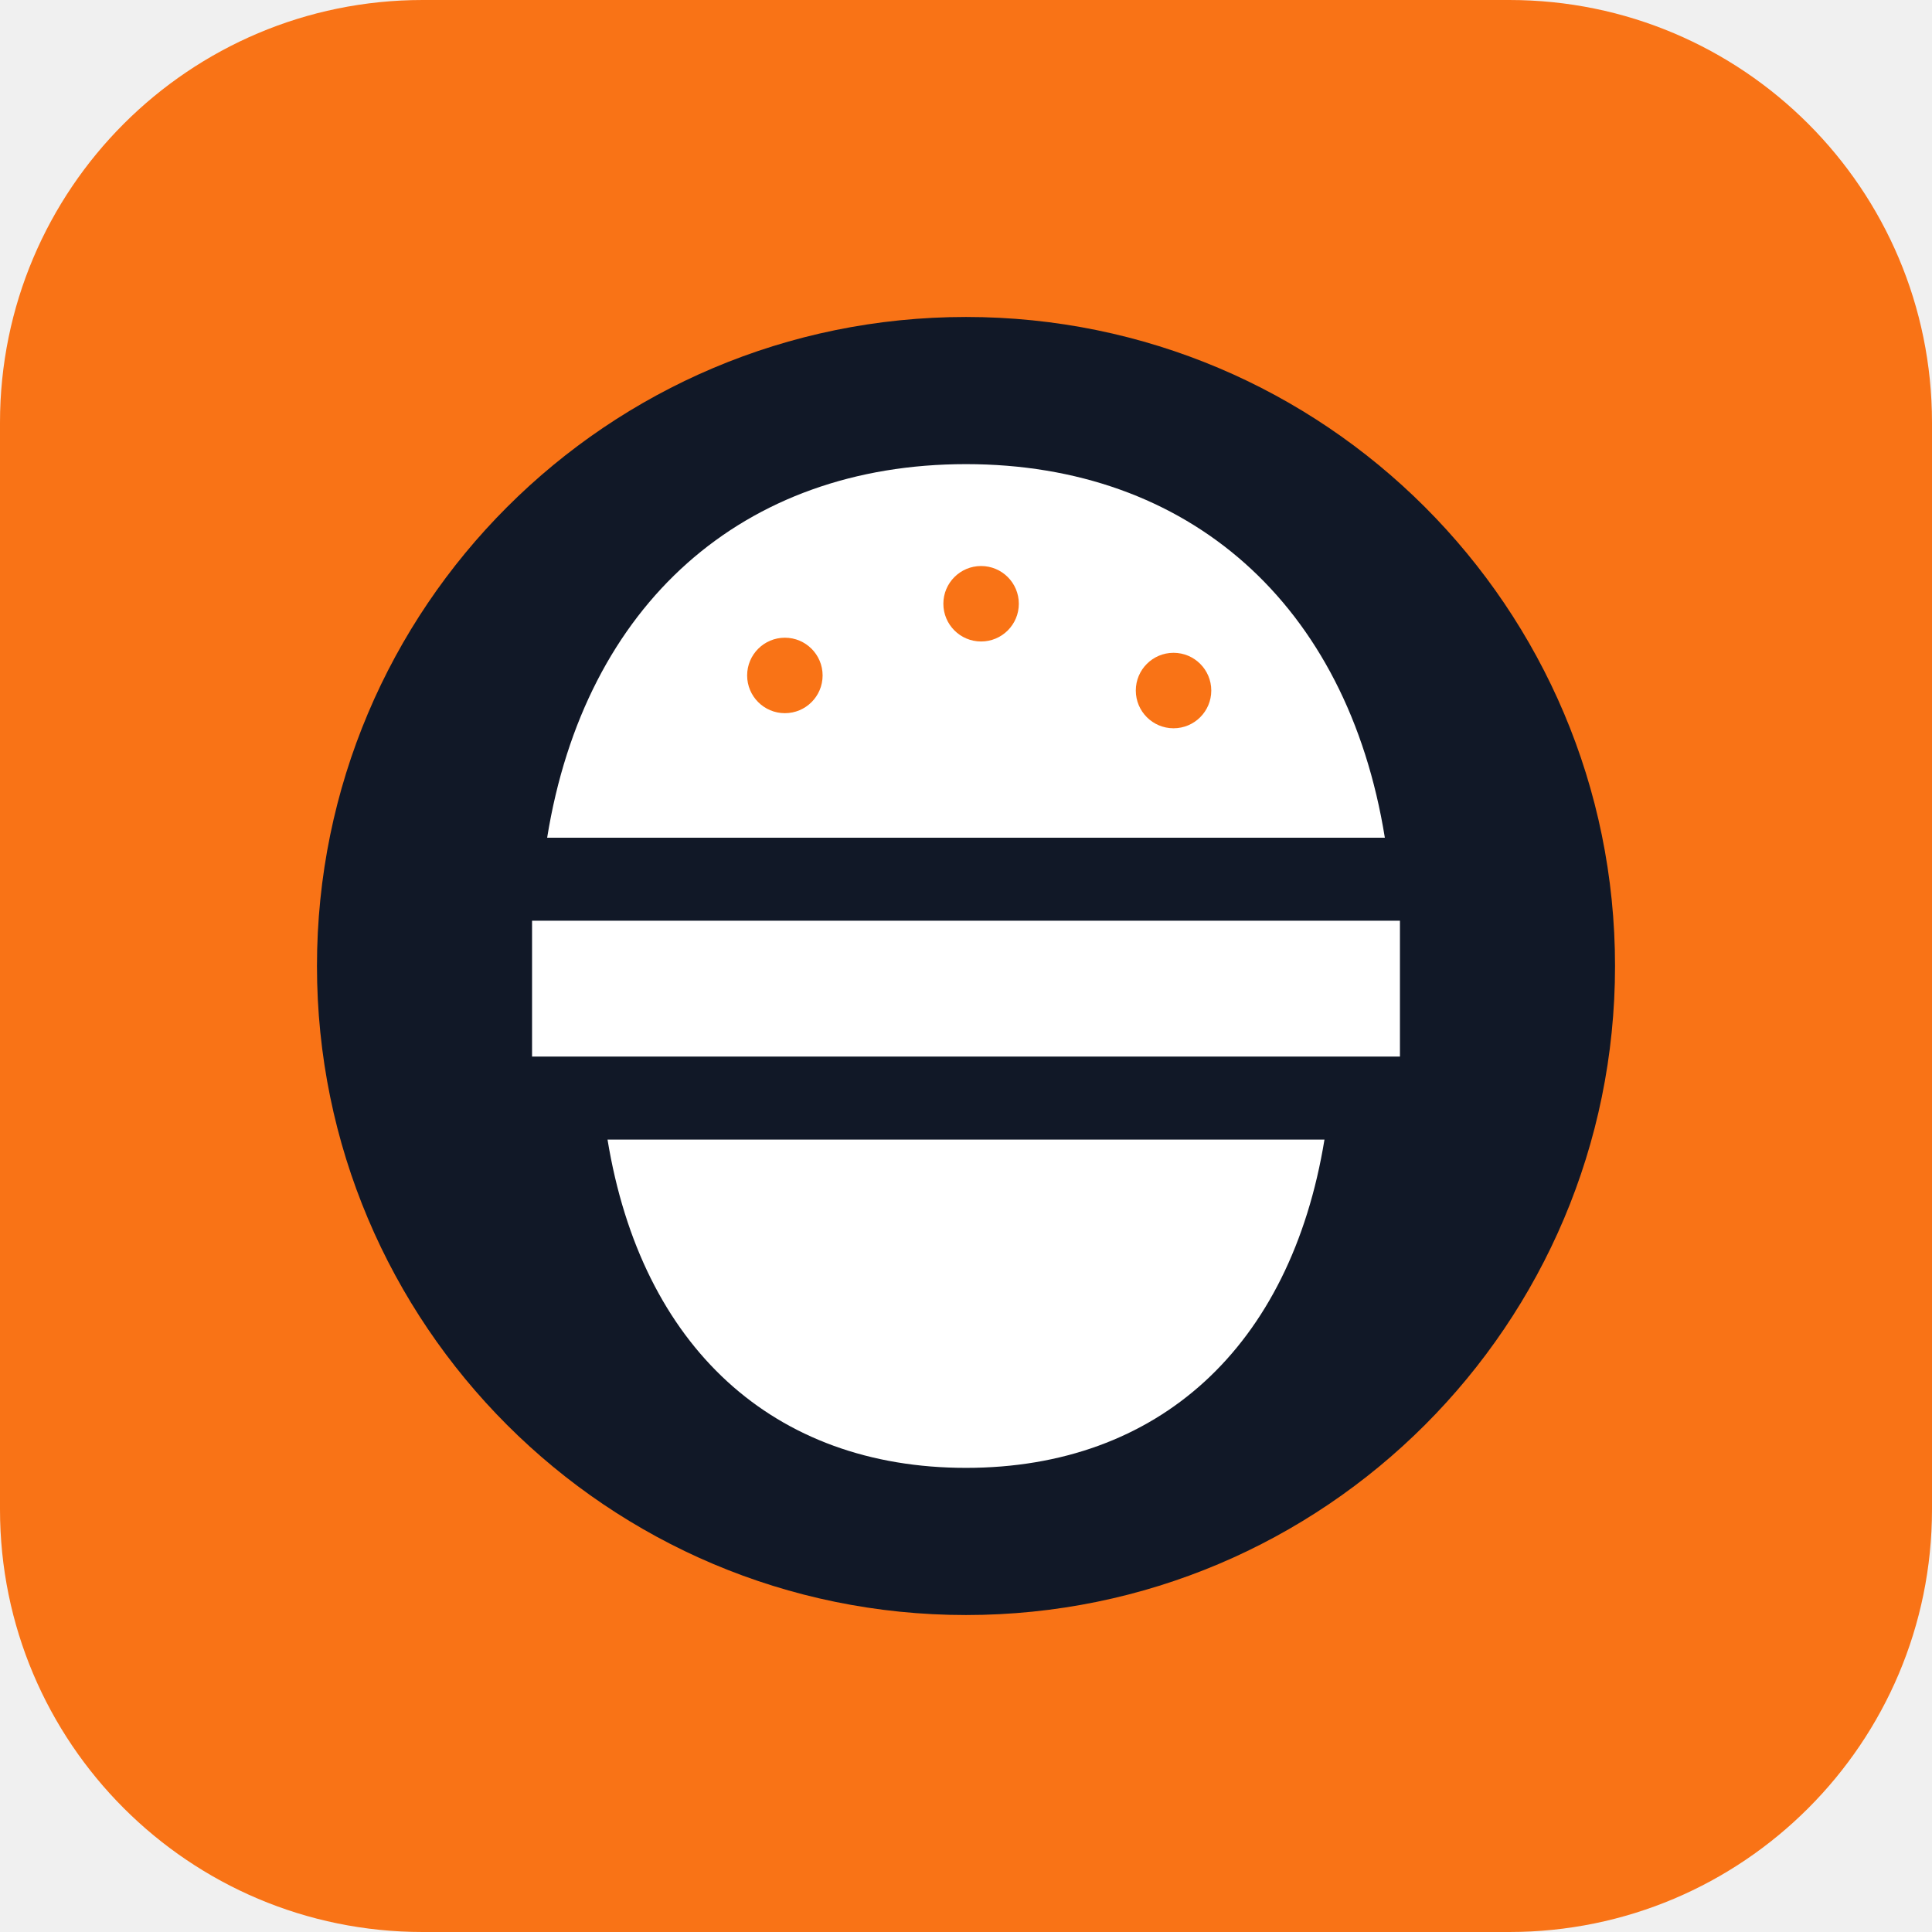
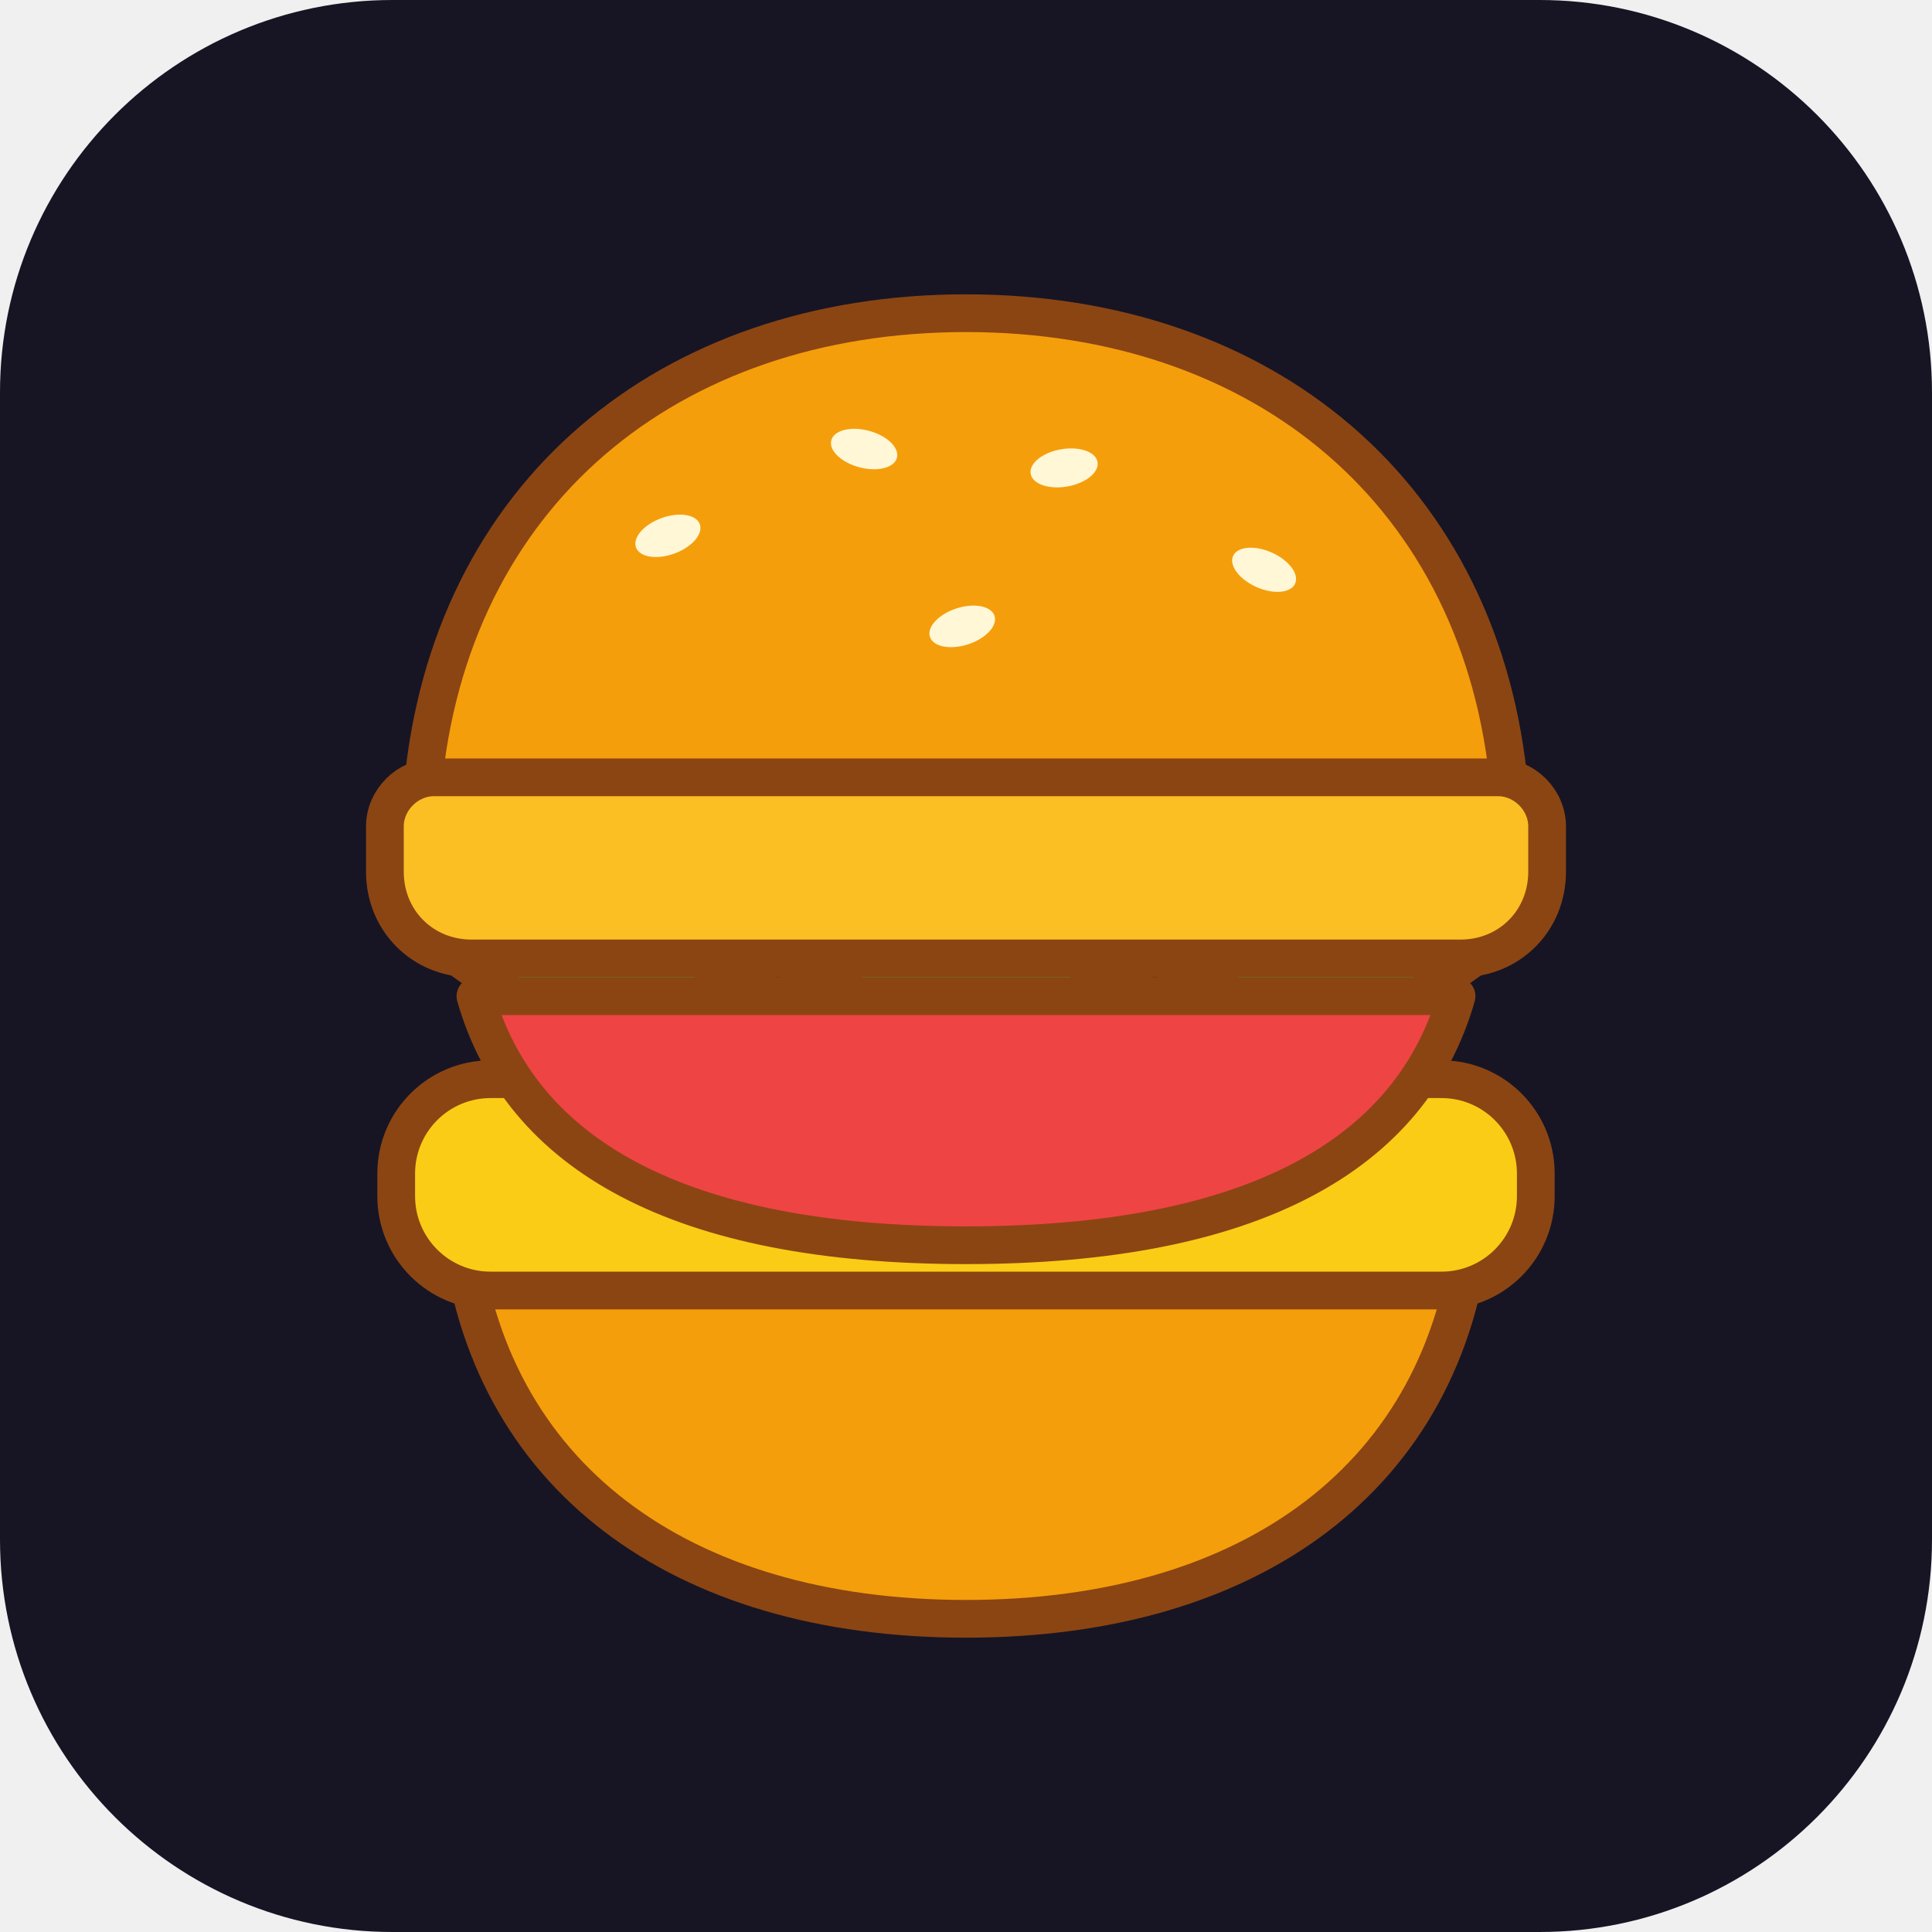
- <svg xmlns="http://www.w3.org/2000/svg" viewBox="0 0 512 512">
-   <rect width="512" height="512" rx="112" fill="#f97316" />
-   <circle cx="256" cy="256" r="172" fill="#111827" />
-   <path fill="#fff" d="M145 222c10-62 52-99 111-99s101 37 111 99H145Zm-4 22h230v36H141v-36Zm20 58h190c-9 55-44 87-95 87s-86-32-95-87Z" />
-   <circle cx="208" cy="179" r="10" fill="#f97316" />
-   <circle cx="260" cy="160" r="10" fill="#f97316" />
-   <circle cx="311" cy="183" r="10" fill="#f97316" />
+ <svg xmlns="http://www.w3.org/2000/svg" viewBox="0 0 512 512" role="img" aria-label="HalkaBite burger logo">
+   <rect width="512" height="512" rx="104" fill="#171524" />
+   <g stroke="#8b4513" stroke-width="10" stroke-linejoin="round">
+     <path d="M112 209c7-78 65-126 144-126s137 48 144 126H112Z" fill="#f59e0b" />
+     <path d="M122 326h268c-7 65-58 103-134 103s-127-38-134-103Z" fill="#f59e0b" />
+     <rect x="105" y="286" width="302" height="56" rx="25" fill="#facc15" />
+     <path d="m112 247 45-25 49 25 50-25 50 25 49-25 45 25-45 32-49-26-50 26-50-26-49 26Z" fill="#22c55e" />
+     <path d="M126 264h260c-12 42-54 66-130 66s-118-24-130-66Z" fill="#ef4444" />
+     <path d="M115 206h282c7 0 13 6 13 13v12c0 13-10 23-23 23H125c-13 0-23-10-23-23v-12c0-7 6-13 13-13Z" fill="#fbbf24" />
+   </g>
+   <g fill="#fff7d6">
+     <ellipse cx="177" cy="142" rx="9" ry="5" transform="rotate(-20 177 142)" />
+     <ellipse cx="229" cy="119" rx="9" ry="5" transform="rotate(15 229 119)" />
+     <ellipse cx="282" cy="124" rx="9" ry="5" transform="rotate(-10 282 124)" />
+     <ellipse cx="335" cy="151" rx="9" ry="5" transform="rotate(24 335 151)" />
+     <ellipse cx="255" cy="166" rx="9" ry="5" transform="rotate(-18 255 166)" />
+   </g>
</svg>
